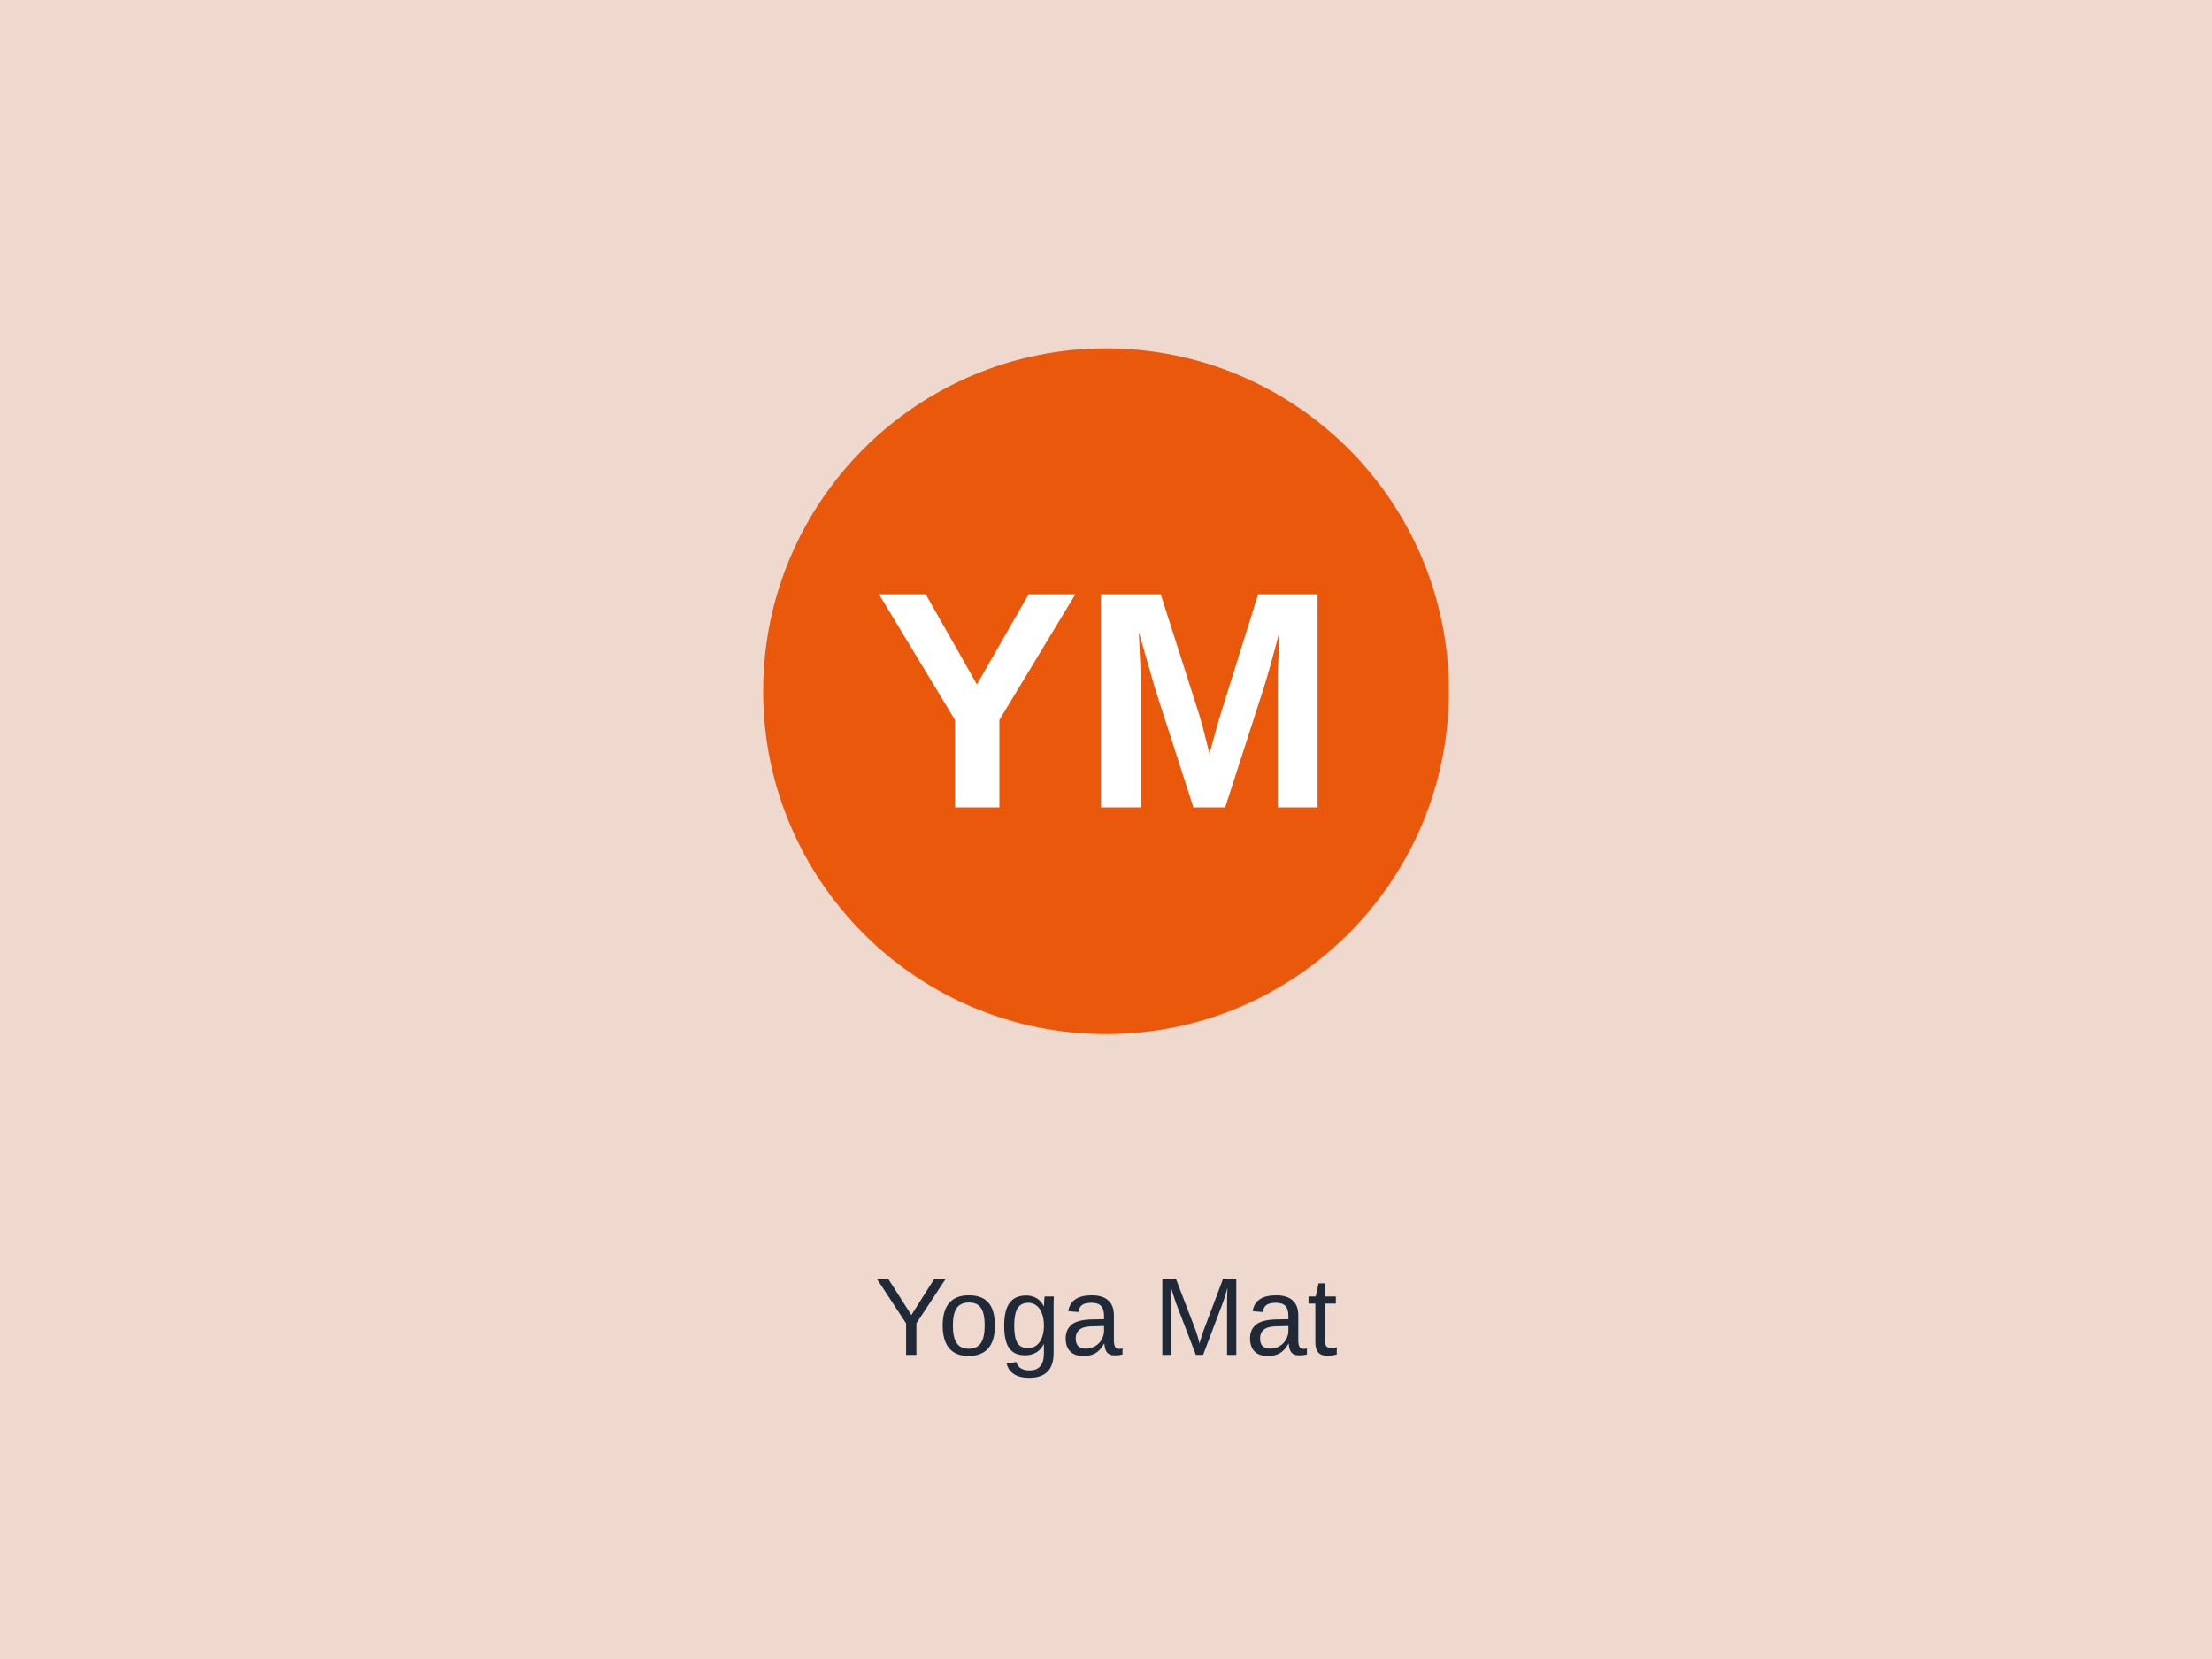
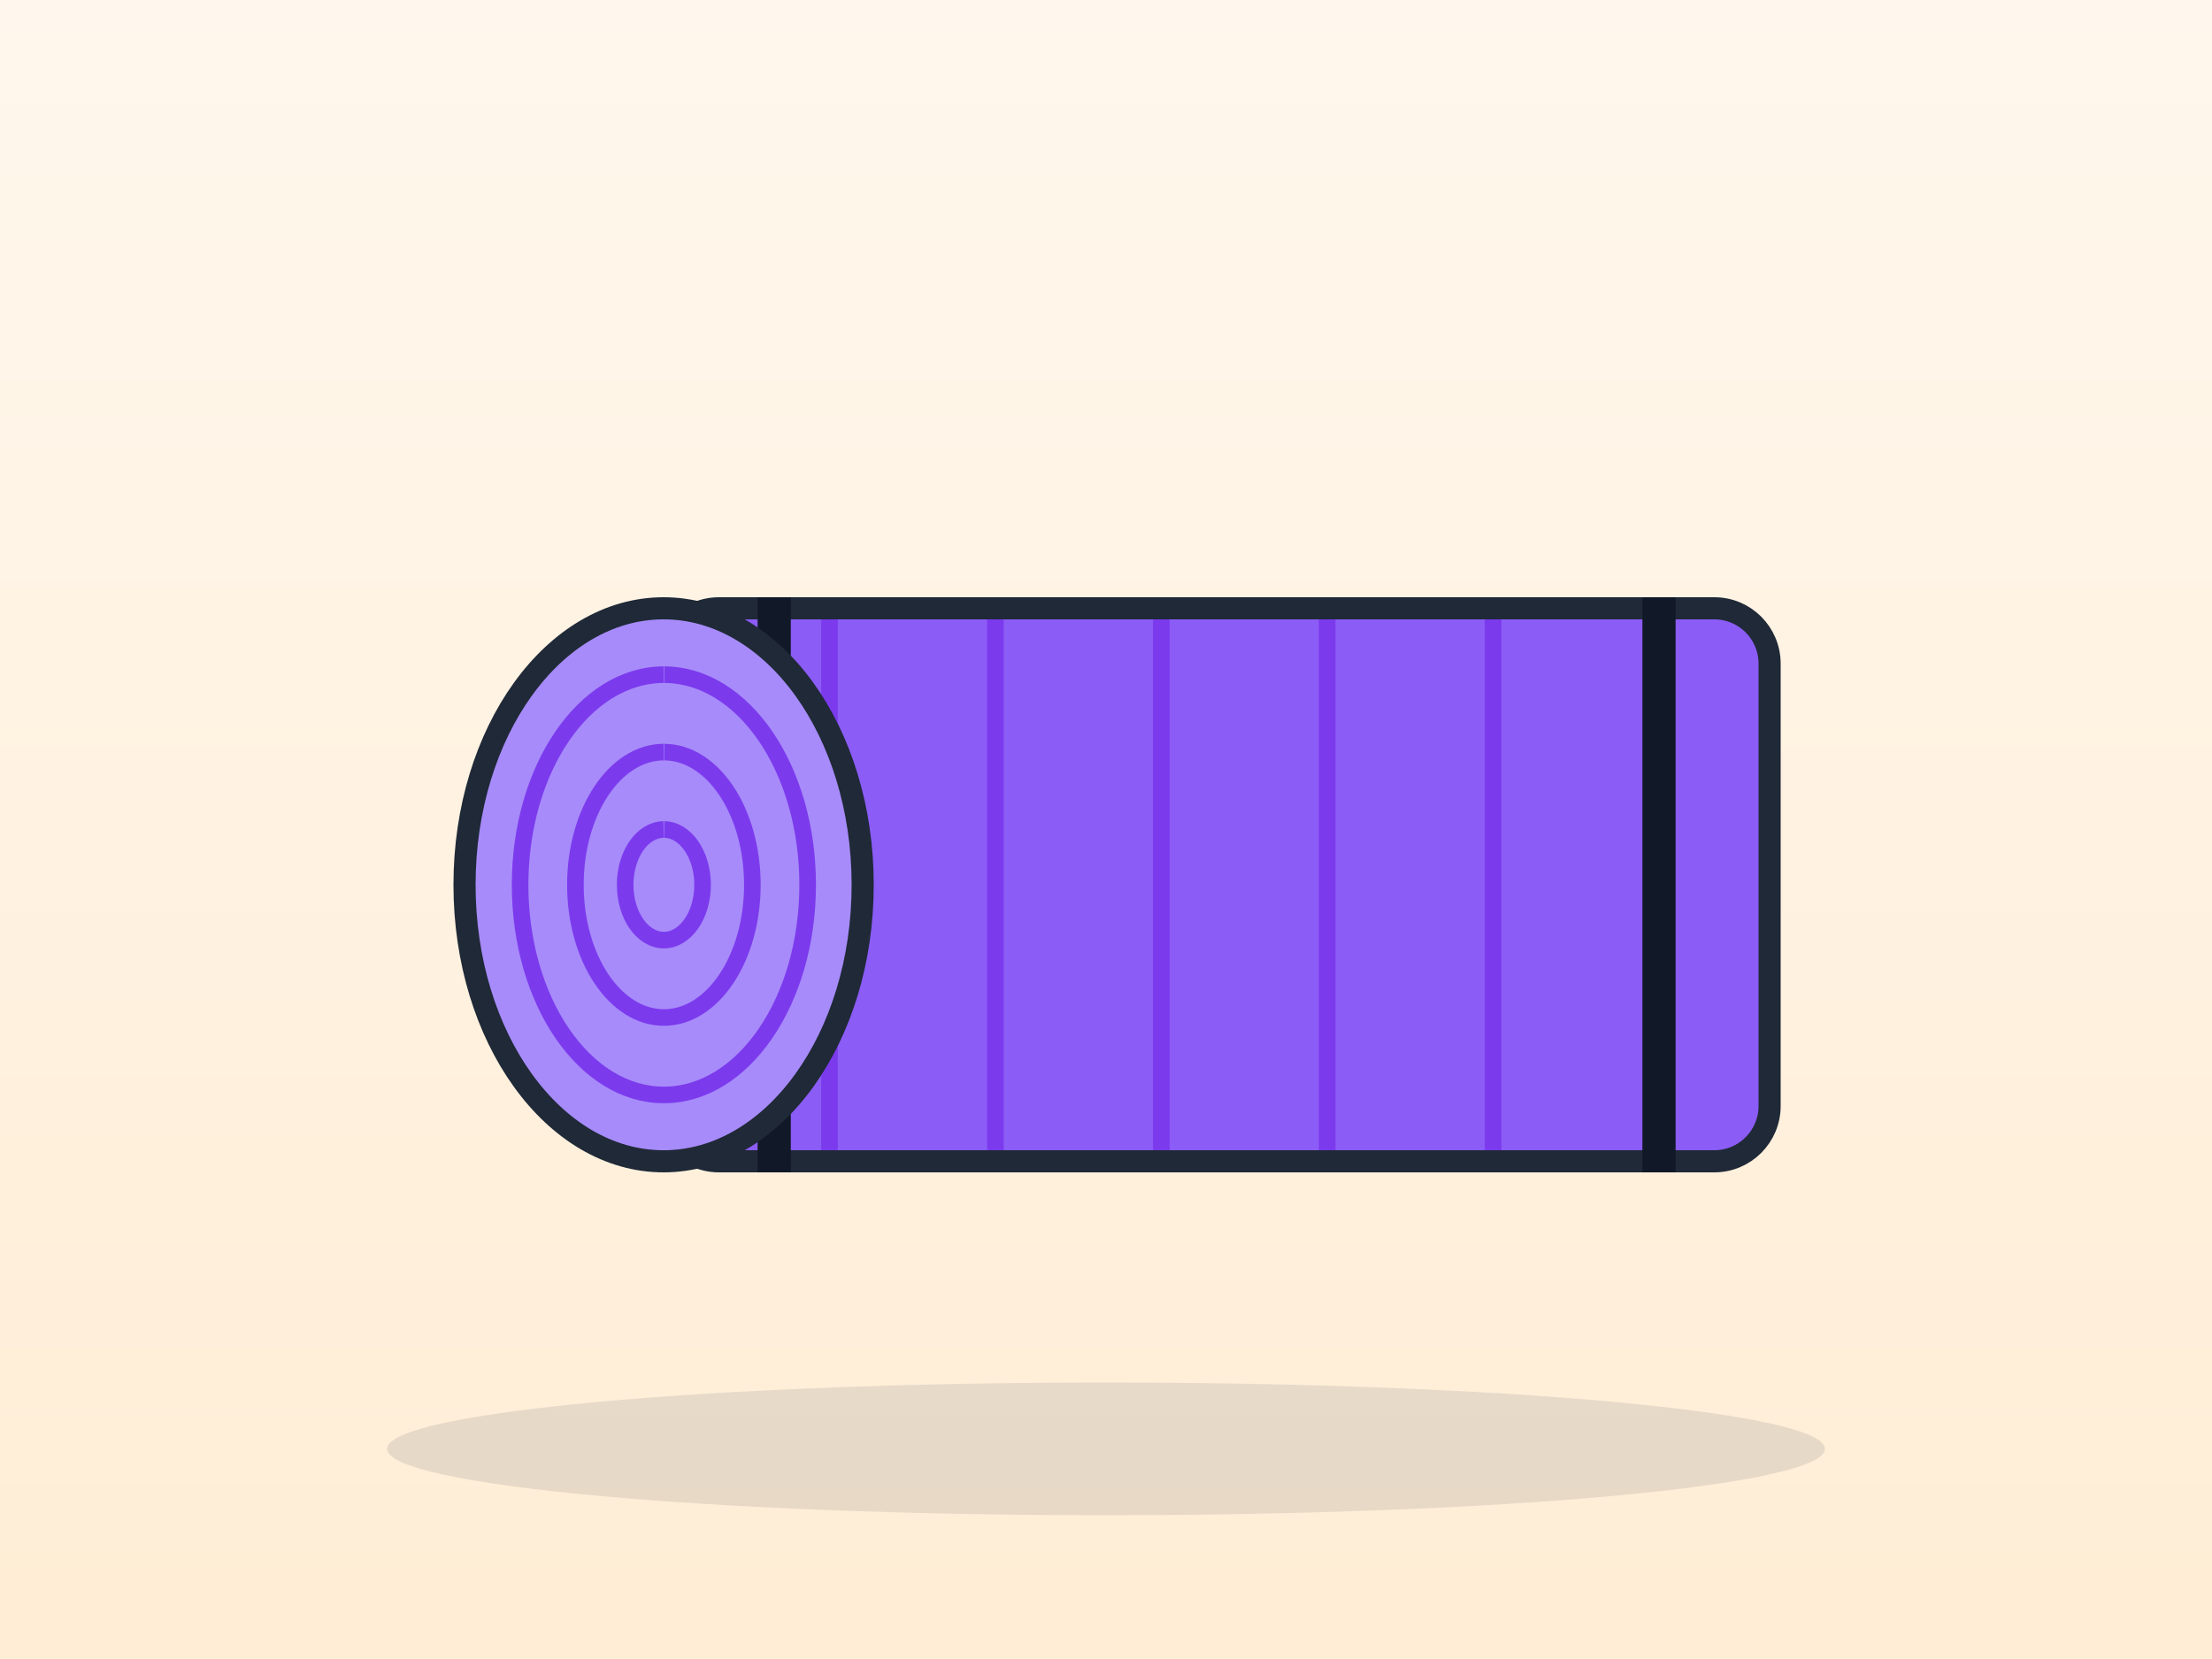
<svg xmlns="http://www.w3.org/2000/svg" width="400" height="300" viewBox="0 0 400 300" role="img" aria-label="Yoga Mat">
-   <rect width="400" height="300" fill="#ea580c" opacity="0.15" />
-   <circle cx="200" cy="125" r="62" fill="#ea580c" />
-   <text x="200" y="146" font-family="Arial, Helvetica, sans-serif" font-size="56" font-weight="700" fill="#ffffff" text-anchor="middle">YM</text>
-   <text x="200" y="245" font-family="Arial, Helvetica, sans-serif" font-size="20" fill="#1f2937" text-anchor="middle">Yoga Mat</text>
+   <defs>
+     <linearGradient id="bg" x1="0" y1="0" x2="0" y2="1">
+       <stop offset="0" stop-color="#fff7ed" />
+       <stop offset="1" stop-color="#ffedd5" />
+     </linearGradient>
+   </defs>
+   <rect width="400" height="300" fill="url(#bg)" />
+   <ellipse cx="200" cy="262" rx="130" ry="12" fill="#0f172a" opacity="0.10" />
+   <rect x="120" y="110" width="200" height="100" rx="10" fill="#8b5cf6" stroke="#1f2937" stroke-width="4" />
+   <path d="M150 112 V208 M180 112 V208 M210 112 V208 M240 112 V208 M270 112 V208 M300 112 V208" stroke="#7c3aed" stroke-width="3" />
+   <path d="M140 108 V212 M300 108 V212" stroke="#111827" stroke-width="6" />
+   <ellipse cx="120" cy="160" rx="36" ry="50" fill="#a78bfa" stroke="#1f2937" stroke-width="4" />
+   <path d="M120 160 m0 -38 a26 38 0 1 0 0.1 0 M120 160 m0 -24 a16 24 0 1 0 0.1 0 M120 160 m0 -10 a7 10 0 1 0 0.1 0" fill="none" stroke="#7c3aed" stroke-width="3" />
</svg>
